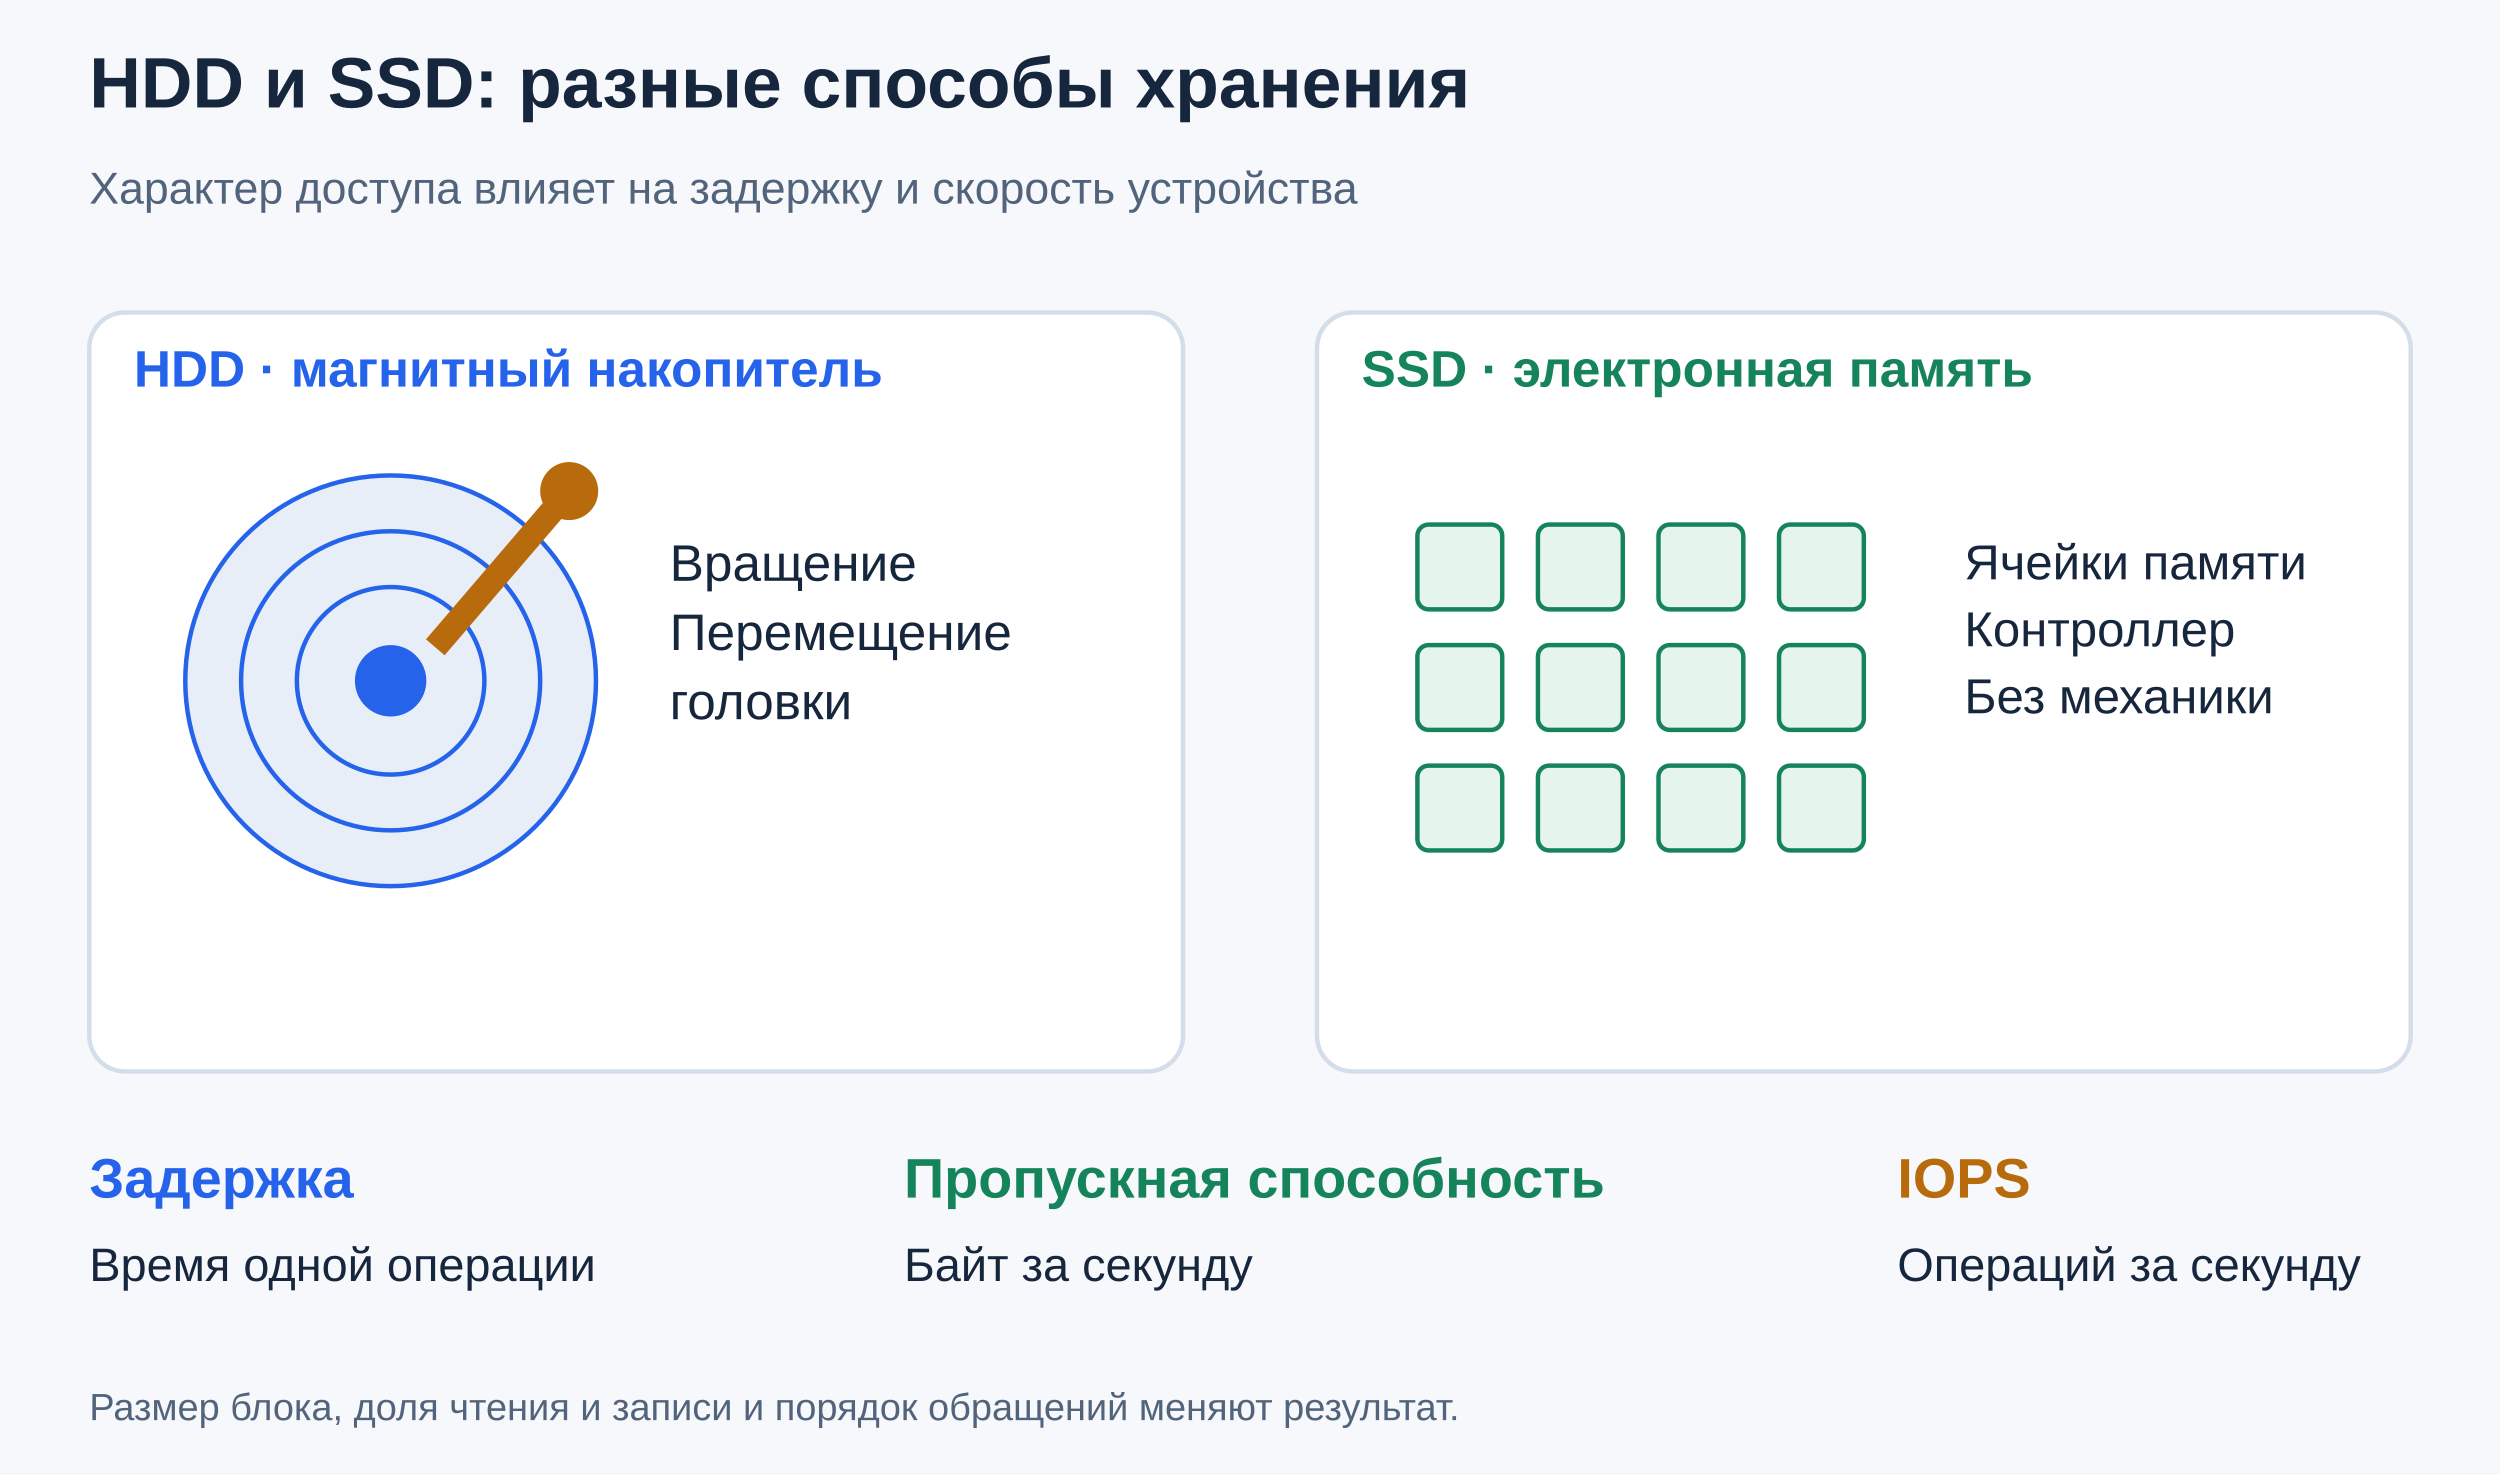
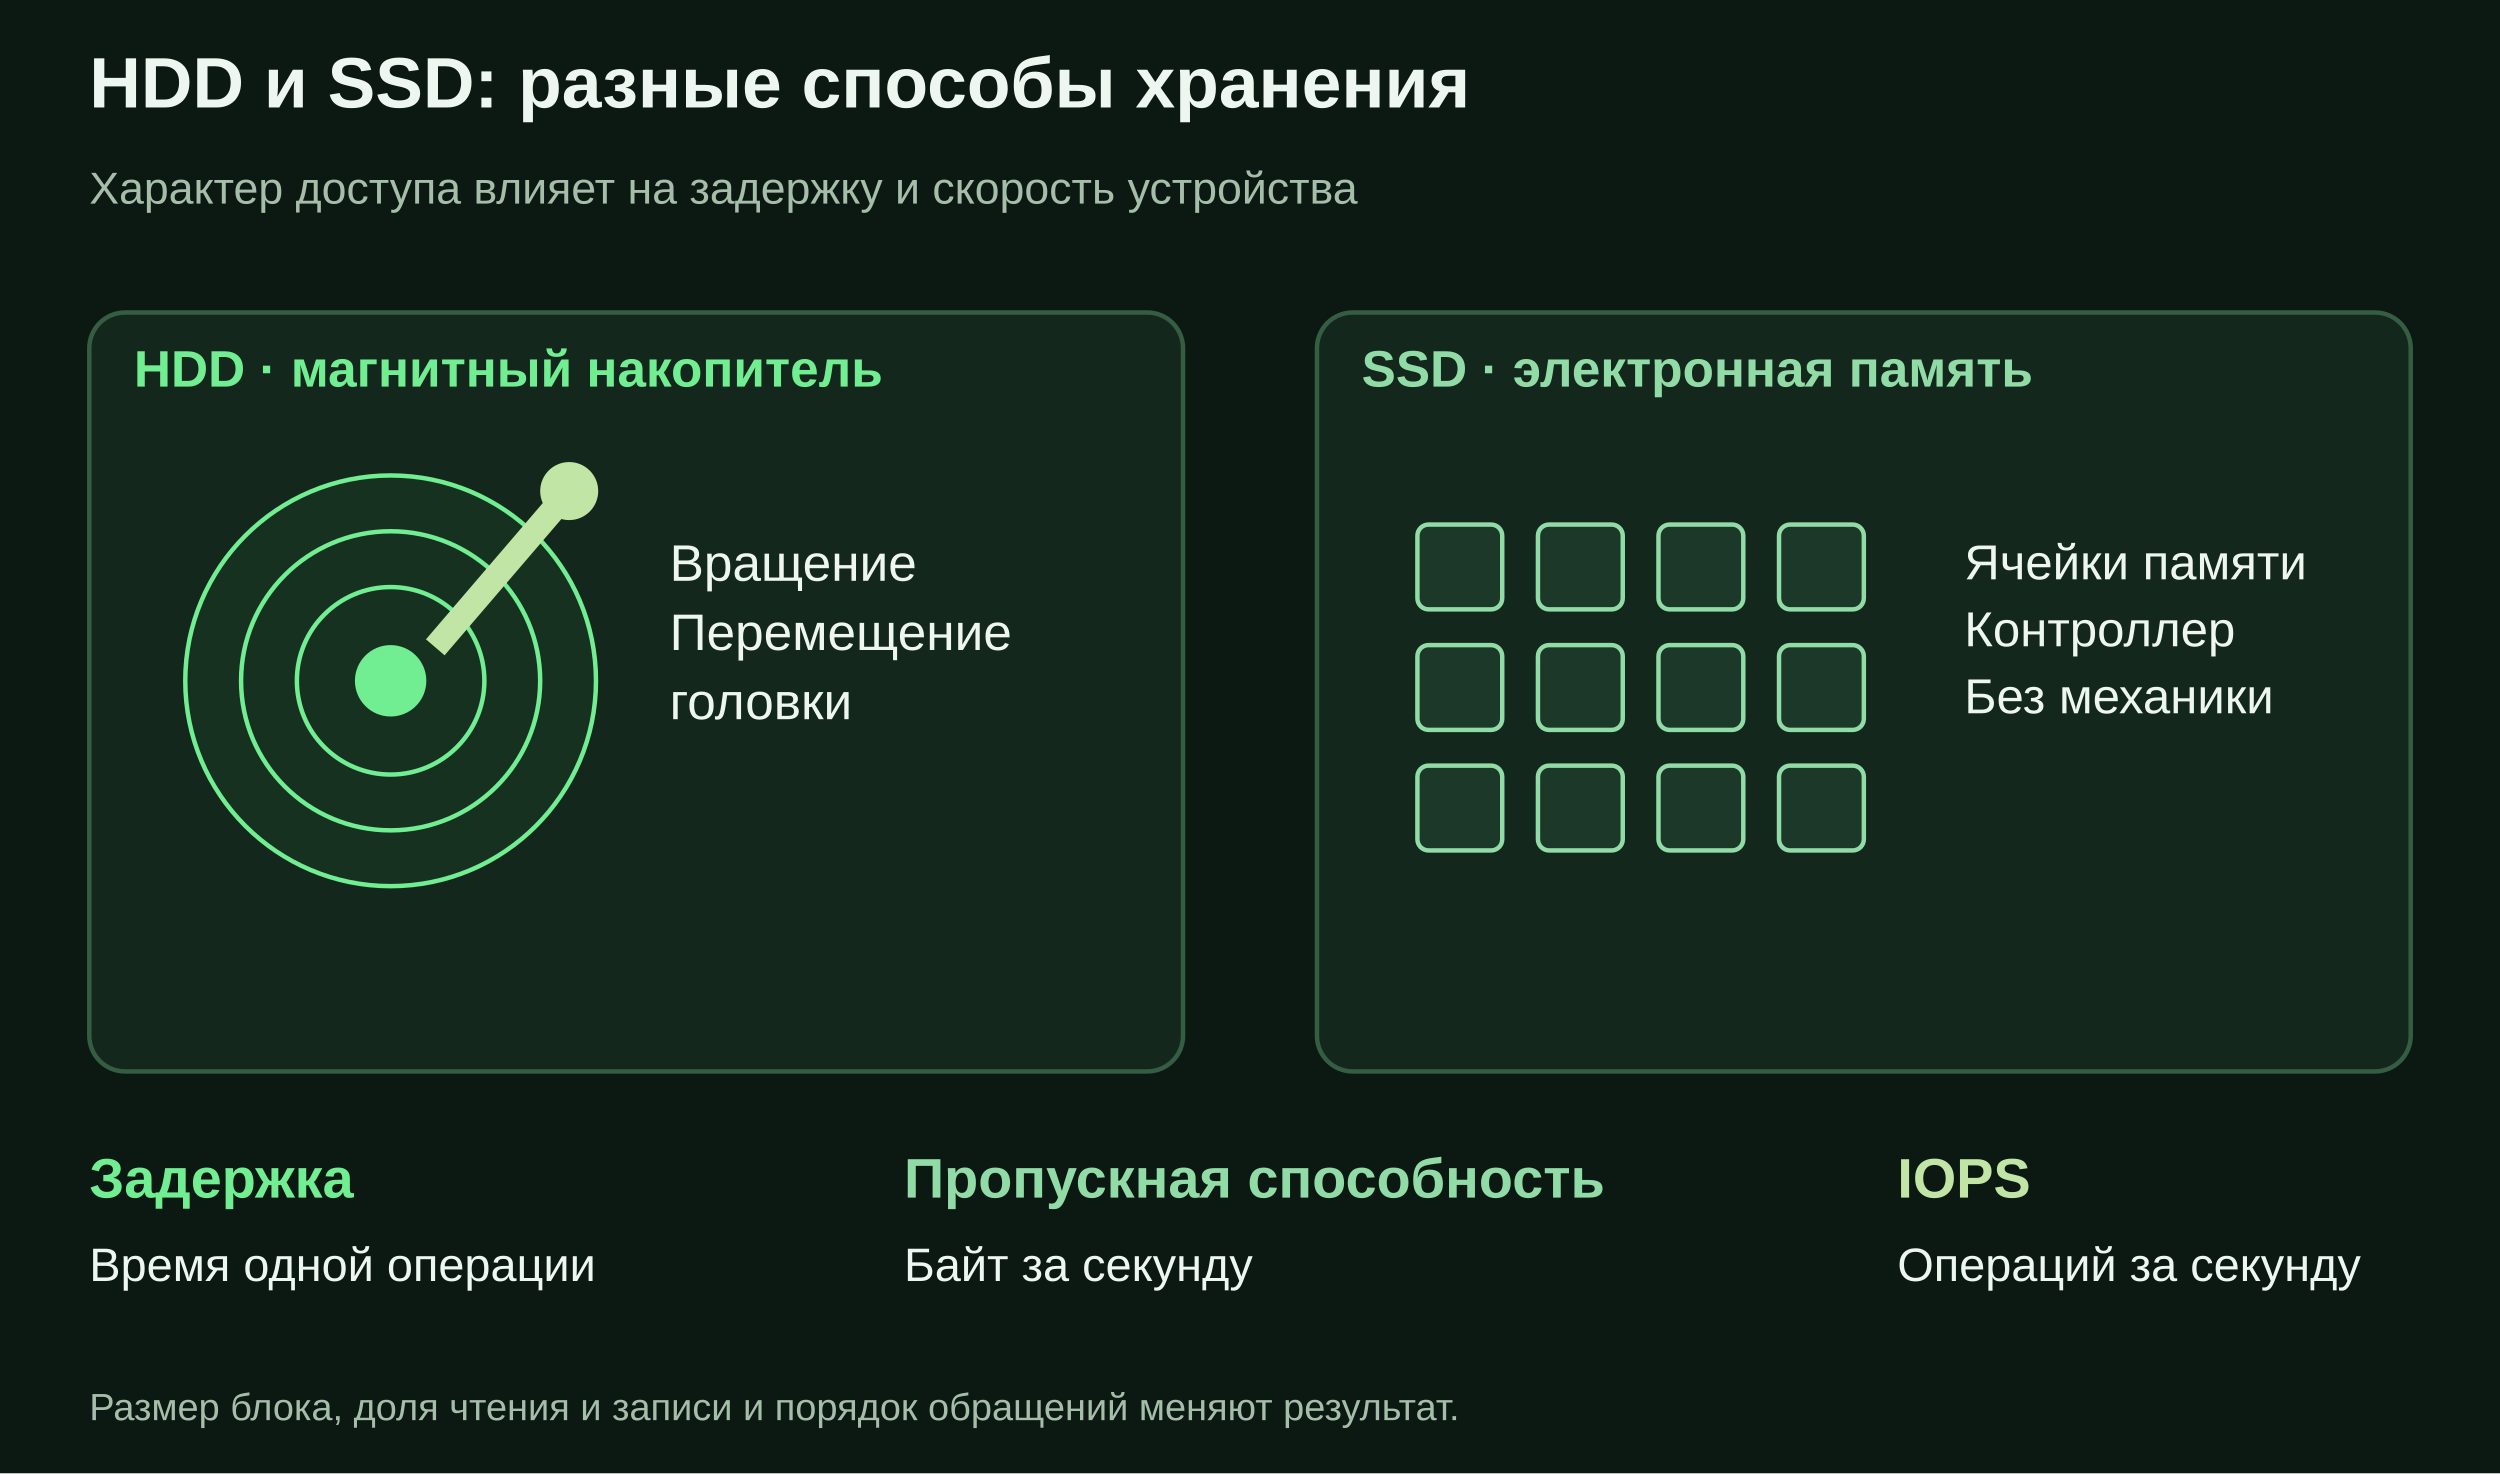
<svg xmlns="http://www.w3.org/2000/svg" width="1120" height="660" viewBox="0 0 1120 660" role="img">
-   <rect width="1120" height="660" fill="#f6f8fc" />
-   <text x="40.00" y="27" font-family="Segoe UI,Arial,sans-serif" font-size="32" font-weight="600" fill="#16263d" dominant-baseline="text-before-edge">HDD и SSD: разные способы хранения</text>
-   <text x="40.00" y="78" font-family="Segoe UI,Arial,sans-serif" font-size="20" font-weight="400" fill="#52647b" dominant-baseline="text-before-edge">Характер доступа влияет на задержку и скорость устройства</text>
-   <rect x="40" y="140" width="490" height="340" rx="16" fill="white" stroke="#d4deea" stroke-width="2" />
-   <text x="60.00" y="158" font-family="Segoe UI,Arial,sans-serif" font-size="23" font-weight="600" fill="#2563eb" dominant-baseline="text-before-edge">HDD · магнитный накопитель</text>
-   <circle cx="175" cy="305" r="92" fill="#e8eef7" stroke="#2563eb" stroke-width="2" />
-   <circle cx="175" cy="305" r="67" fill="#e8eef7" stroke="#2563eb" stroke-width="2" />
-   <circle cx="175" cy="305" r="42" fill="#e8eef7" stroke="#2563eb" stroke-width="2" />
-   <circle cx="175" cy="305" r="15" fill="#2563eb" stroke="#2563eb" stroke-width="2" />
-   <polyline points="255,220 195,290" fill="none" stroke="#b76b0c" stroke-width="11" stroke-linejoin="round" />
-   <circle cx="255" cy="220" r="12" fill="#b76b0c" stroke="#b76b0c" stroke-width="2" />
-   <text x="300.00" y="245" font-family="Segoe UI,Arial,sans-serif" font-size="23" font-weight="400" fill="#16263d" dominant-baseline="text-before-edge">Вращение</text>
-   <text x="300.00" y="276" font-family="Segoe UI,Arial,sans-serif" font-size="23" font-weight="400" fill="#16263d" dominant-baseline="text-before-edge">Перемещение</text>
-   <text x="300.00" y="307" font-family="Segoe UI,Arial,sans-serif" font-size="23" font-weight="400" fill="#16263d" dominant-baseline="text-before-edge">головки</text>
-   <rect x="590" y="140" width="490" height="340" rx="16" fill="white" stroke="#d4deea" stroke-width="2" />
-   <text x="610.00" y="158" font-family="Segoe UI,Arial,sans-serif" font-size="23" font-weight="600" fill="#16845b" dominant-baseline="text-before-edge">SSD · электронная память</text>
-   <rect x="635" y="235" width="38" height="38" rx="5" fill="#e5f5ed" stroke="#16845b" stroke-width="2" />
-   <rect x="689" y="235" width="38" height="38" rx="5" fill="#e5f5ed" stroke="#16845b" stroke-width="2" />
-   <rect x="743" y="235" width="38" height="38" rx="5" fill="#e5f5ed" stroke="#16845b" stroke-width="2" />
-   <rect x="797" y="235" width="38" height="38" rx="5" fill="#e5f5ed" stroke="#16845b" stroke-width="2" />
-   <rect x="635" y="289" width="38" height="38" rx="5" fill="#e5f5ed" stroke="#16845b" stroke-width="2" />
-   <rect x="689" y="289" width="38" height="38" rx="5" fill="#e5f5ed" stroke="#16845b" stroke-width="2" />
-   <rect x="743" y="289" width="38" height="38" rx="5" fill="#e5f5ed" stroke="#16845b" stroke-width="2" />
-   <rect x="797" y="289" width="38" height="38" rx="5" fill="#e5f5ed" stroke="#16845b" stroke-width="2" />
-   <rect x="635" y="343" width="38" height="38" rx="5" fill="#e5f5ed" stroke="#16845b" stroke-width="2" />
-   <rect x="689" y="343" width="38" height="38" rx="5" fill="#e5f5ed" stroke="#16845b" stroke-width="2" />
-   <rect x="743" y="343" width="38" height="38" rx="5" fill="#e5f5ed" stroke="#16845b" stroke-width="2" />
-   <rect x="797" y="343" width="38" height="38" rx="5" fill="#e5f5ed" stroke="#16845b" stroke-width="2" />
-   <text x="880.00" y="245" font-family="Segoe UI,Arial,sans-serif" font-size="22" font-weight="400" fill="#16263d" dominant-baseline="text-before-edge">Ячейки памяти</text>
-   <text x="880.00" y="275" font-family="Segoe UI,Arial,sans-serif" font-size="22" font-weight="400" fill="#16263d" dominant-baseline="text-before-edge">Контроллер</text>
-   <text x="880.00" y="305" font-family="Segoe UI,Arial,sans-serif" font-size="22" font-weight="400" fill="#16263d" dominant-baseline="text-before-edge">Без механики</text>
-   <text x="40.00" y="520" font-family="Segoe UI,Arial,sans-serif" font-size="25" font-weight="600" fill="#2563eb" dominant-baseline="text-before-edge">Задержка</text>
-   <text x="40.00" y="560" font-family="Segoe UI,Arial,sans-serif" font-size="21" font-weight="400" fill="#16263d" dominant-baseline="text-before-edge">Время одной операции</text>
-   <text x="405.00" y="520" font-family="Segoe UI,Arial,sans-serif" font-size="25" font-weight="600" fill="#16845b" dominant-baseline="text-before-edge">Пропускная способность</text>
-   <text x="405.00" y="560" font-family="Segoe UI,Arial,sans-serif" font-size="21" font-weight="400" fill="#16263d" dominant-baseline="text-before-edge">Байт за секунду</text>
-   <text x="850.00" y="520" font-family="Segoe UI,Arial,sans-serif" font-size="25" font-weight="600" fill="#b76b0c" dominant-baseline="text-before-edge">IOPS</text>
-   <text x="850.00" y="560" font-family="Segoe UI,Arial,sans-serif" font-size="21" font-weight="400" fill="#16263d" dominant-baseline="text-before-edge">Операций за секунду</text>
-   <text x="40.00" y="625" font-family="Segoe UI,Arial,sans-serif" font-size="17" font-weight="400" fill="#52647b" dominant-baseline="text-before-edge">Размер блока, доля чтения и записи и порядок обращений меняют результат.</text>
+   <rect width="1120" height="660" fill="#0c1913" />
+   <text x="40.00" y="27" font-family="Segoe UI,Arial,sans-serif" font-size="32" font-weight="600" fill="#edf7ef" dominant-baseline="text-before-edge">HDD и SSD: разные способы хранения</text>
+   <text x="40.00" y="78" font-family="Segoe UI,Arial,sans-serif" font-size="20" font-weight="400" fill="#a5bda9" dominant-baseline="text-before-edge">Характер доступа влияет на задержку и скорость устройства</text>
+   <rect x="40" y="140" width="490" height="340" rx="16" fill="#14271c" stroke="#355d43" stroke-width="2" />
+   <text x="60.00" y="158" font-family="Segoe UI,Arial,sans-serif" font-size="23" font-weight="600" fill="#70ee91" dominant-baseline="text-before-edge">HDD · магнитный накопитель</text>
+   <circle cx="175" cy="305" r="92" fill="#173121" stroke="#70ee91" stroke-width="2" />
+   <circle cx="175" cy="305" r="67" fill="#173121" stroke="#70ee91" stroke-width="2" />
+   <circle cx="175" cy="305" r="42" fill="#173121" stroke="#70ee91" stroke-width="2" />
+   <circle cx="175" cy="305" r="15" fill="#70ee91" stroke="#70ee91" stroke-width="2" />
+   <polyline points="255,220 195,290" fill="none" stroke="#c0e5a4" stroke-width="11" stroke-linejoin="round" />
+   <circle cx="255" cy="220" r="12" fill="#c0e5a4" stroke="#c0e5a4" stroke-width="2" />
+   <text x="300.00" y="245" font-family="Segoe UI,Arial,sans-serif" font-size="23" font-weight="400" fill="#edf7ef" dominant-baseline="text-before-edge">Вращение</text>
+   <text x="300.00" y="276" font-family="Segoe UI,Arial,sans-serif" font-size="23" font-weight="400" fill="#edf7ef" dominant-baseline="text-before-edge">Перемещение</text>
+   <text x="300.00" y="307" font-family="Segoe UI,Arial,sans-serif" font-size="23" font-weight="400" fill="#edf7ef" dominant-baseline="text-before-edge">головки</text>
+   <rect x="590" y="140" width="490" height="340" rx="16" fill="#14271c" stroke="#355d43" stroke-width="2" />
+   <text x="610.00" y="158" font-family="Segoe UI,Arial,sans-serif" font-size="23" font-weight="600" fill="#91dca6" dominant-baseline="text-before-edge">SSD · электронная память</text>
+   <rect x="635" y="235" width="38" height="38" rx="5" fill="#1b3828" stroke="#91dca6" stroke-width="2" />
+   <rect x="689" y="235" width="38" height="38" rx="5" fill="#1b3828" stroke="#91dca6" stroke-width="2" />
+   <rect x="743" y="235" width="38" height="38" rx="5" fill="#1b3828" stroke="#91dca6" stroke-width="2" />
+   <rect x="797" y="235" width="38" height="38" rx="5" fill="#1b3828" stroke="#91dca6" stroke-width="2" />
+   <rect x="635" y="289" width="38" height="38" rx="5" fill="#1b3828" stroke="#91dca6" stroke-width="2" />
+   <rect x="689" y="289" width="38" height="38" rx="5" fill="#1b3828" stroke="#91dca6" stroke-width="2" />
+   <rect x="743" y="289" width="38" height="38" rx="5" fill="#1b3828" stroke="#91dca6" stroke-width="2" />
+   <rect x="797" y="289" width="38" height="38" rx="5" fill="#1b3828" stroke="#91dca6" stroke-width="2" />
+   <rect x="635" y="343" width="38" height="38" rx="5" fill="#1b3828" stroke="#91dca6" stroke-width="2" />
+   <rect x="689" y="343" width="38" height="38" rx="5" fill="#1b3828" stroke="#91dca6" stroke-width="2" />
+   <rect x="743" y="343" width="38" height="38" rx="5" fill="#1b3828" stroke="#91dca6" stroke-width="2" />
+   <rect x="797" y="343" width="38" height="38" rx="5" fill="#1b3828" stroke="#91dca6" stroke-width="2" />
+   <text x="880.00" y="245" font-family="Segoe UI,Arial,sans-serif" font-size="22" font-weight="400" fill="#edf7ef" dominant-baseline="text-before-edge">Ячейки памяти</text>
+   <text x="880.00" y="275" font-family="Segoe UI,Arial,sans-serif" font-size="22" font-weight="400" fill="#edf7ef" dominant-baseline="text-before-edge">Контроллер</text>
+   <text x="880.00" y="305" font-family="Segoe UI,Arial,sans-serif" font-size="22" font-weight="400" fill="#edf7ef" dominant-baseline="text-before-edge">Без механики</text>
+   <text x="40.00" y="520" font-family="Segoe UI,Arial,sans-serif" font-size="25" font-weight="600" fill="#70ee91" dominant-baseline="text-before-edge">Задержка</text>
+   <text x="40.00" y="560" font-family="Segoe UI,Arial,sans-serif" font-size="21" font-weight="400" fill="#edf7ef" dominant-baseline="text-before-edge">Время одной операции</text>
+   <text x="405.00" y="520" font-family="Segoe UI,Arial,sans-serif" font-size="25" font-weight="600" fill="#91dca6" dominant-baseline="text-before-edge">Пропускная способность</text>
+   <text x="405.00" y="560" font-family="Segoe UI,Arial,sans-serif" font-size="21" font-weight="400" fill="#edf7ef" dominant-baseline="text-before-edge">Байт за секунду</text>
+   <text x="850.00" y="520" font-family="Segoe UI,Arial,sans-serif" font-size="25" font-weight="600" fill="#c0e5a4" dominant-baseline="text-before-edge">IOPS</text>
+   <text x="850.00" y="560" font-family="Segoe UI,Arial,sans-serif" font-size="21" font-weight="400" fill="#edf7ef" dominant-baseline="text-before-edge">Операций за секунду</text>
+   <text x="40.00" y="625" font-family="Segoe UI,Arial,sans-serif" font-size="17" font-weight="400" fill="#a5bda9" dominant-baseline="text-before-edge">Размер блока, доля чтения и записи и порядок обращений меняют результат.</text>
</svg>
